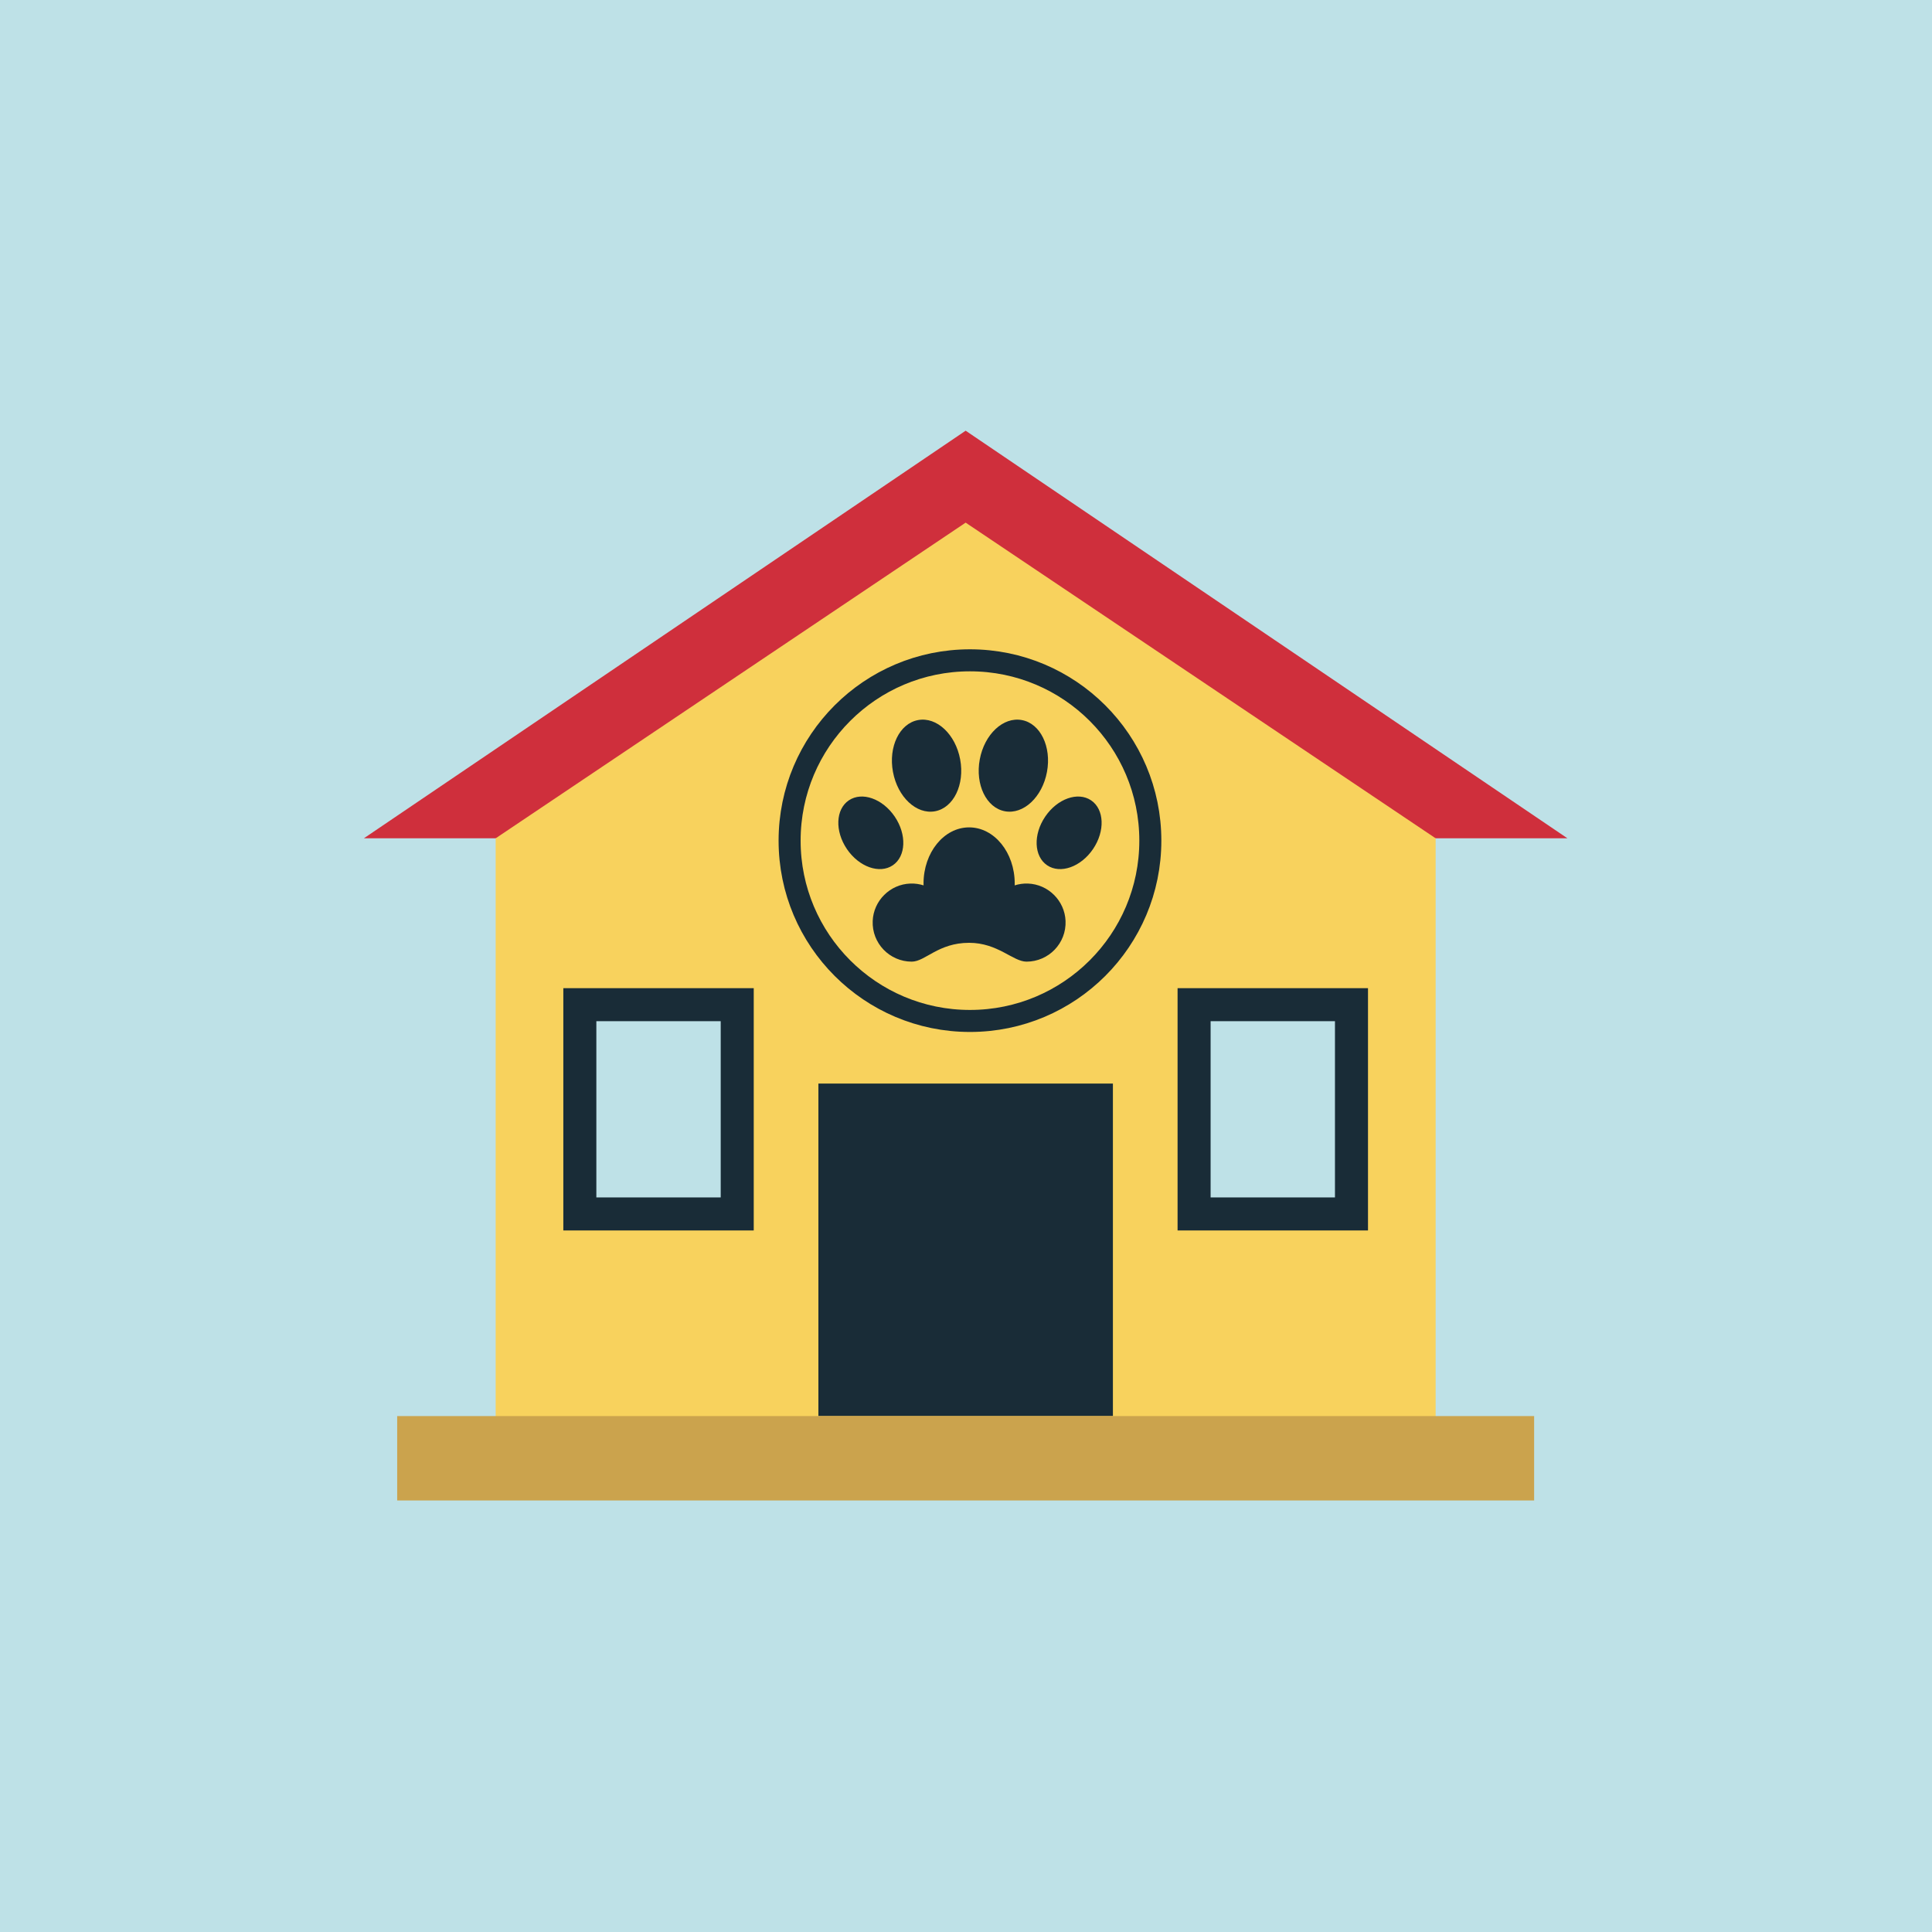
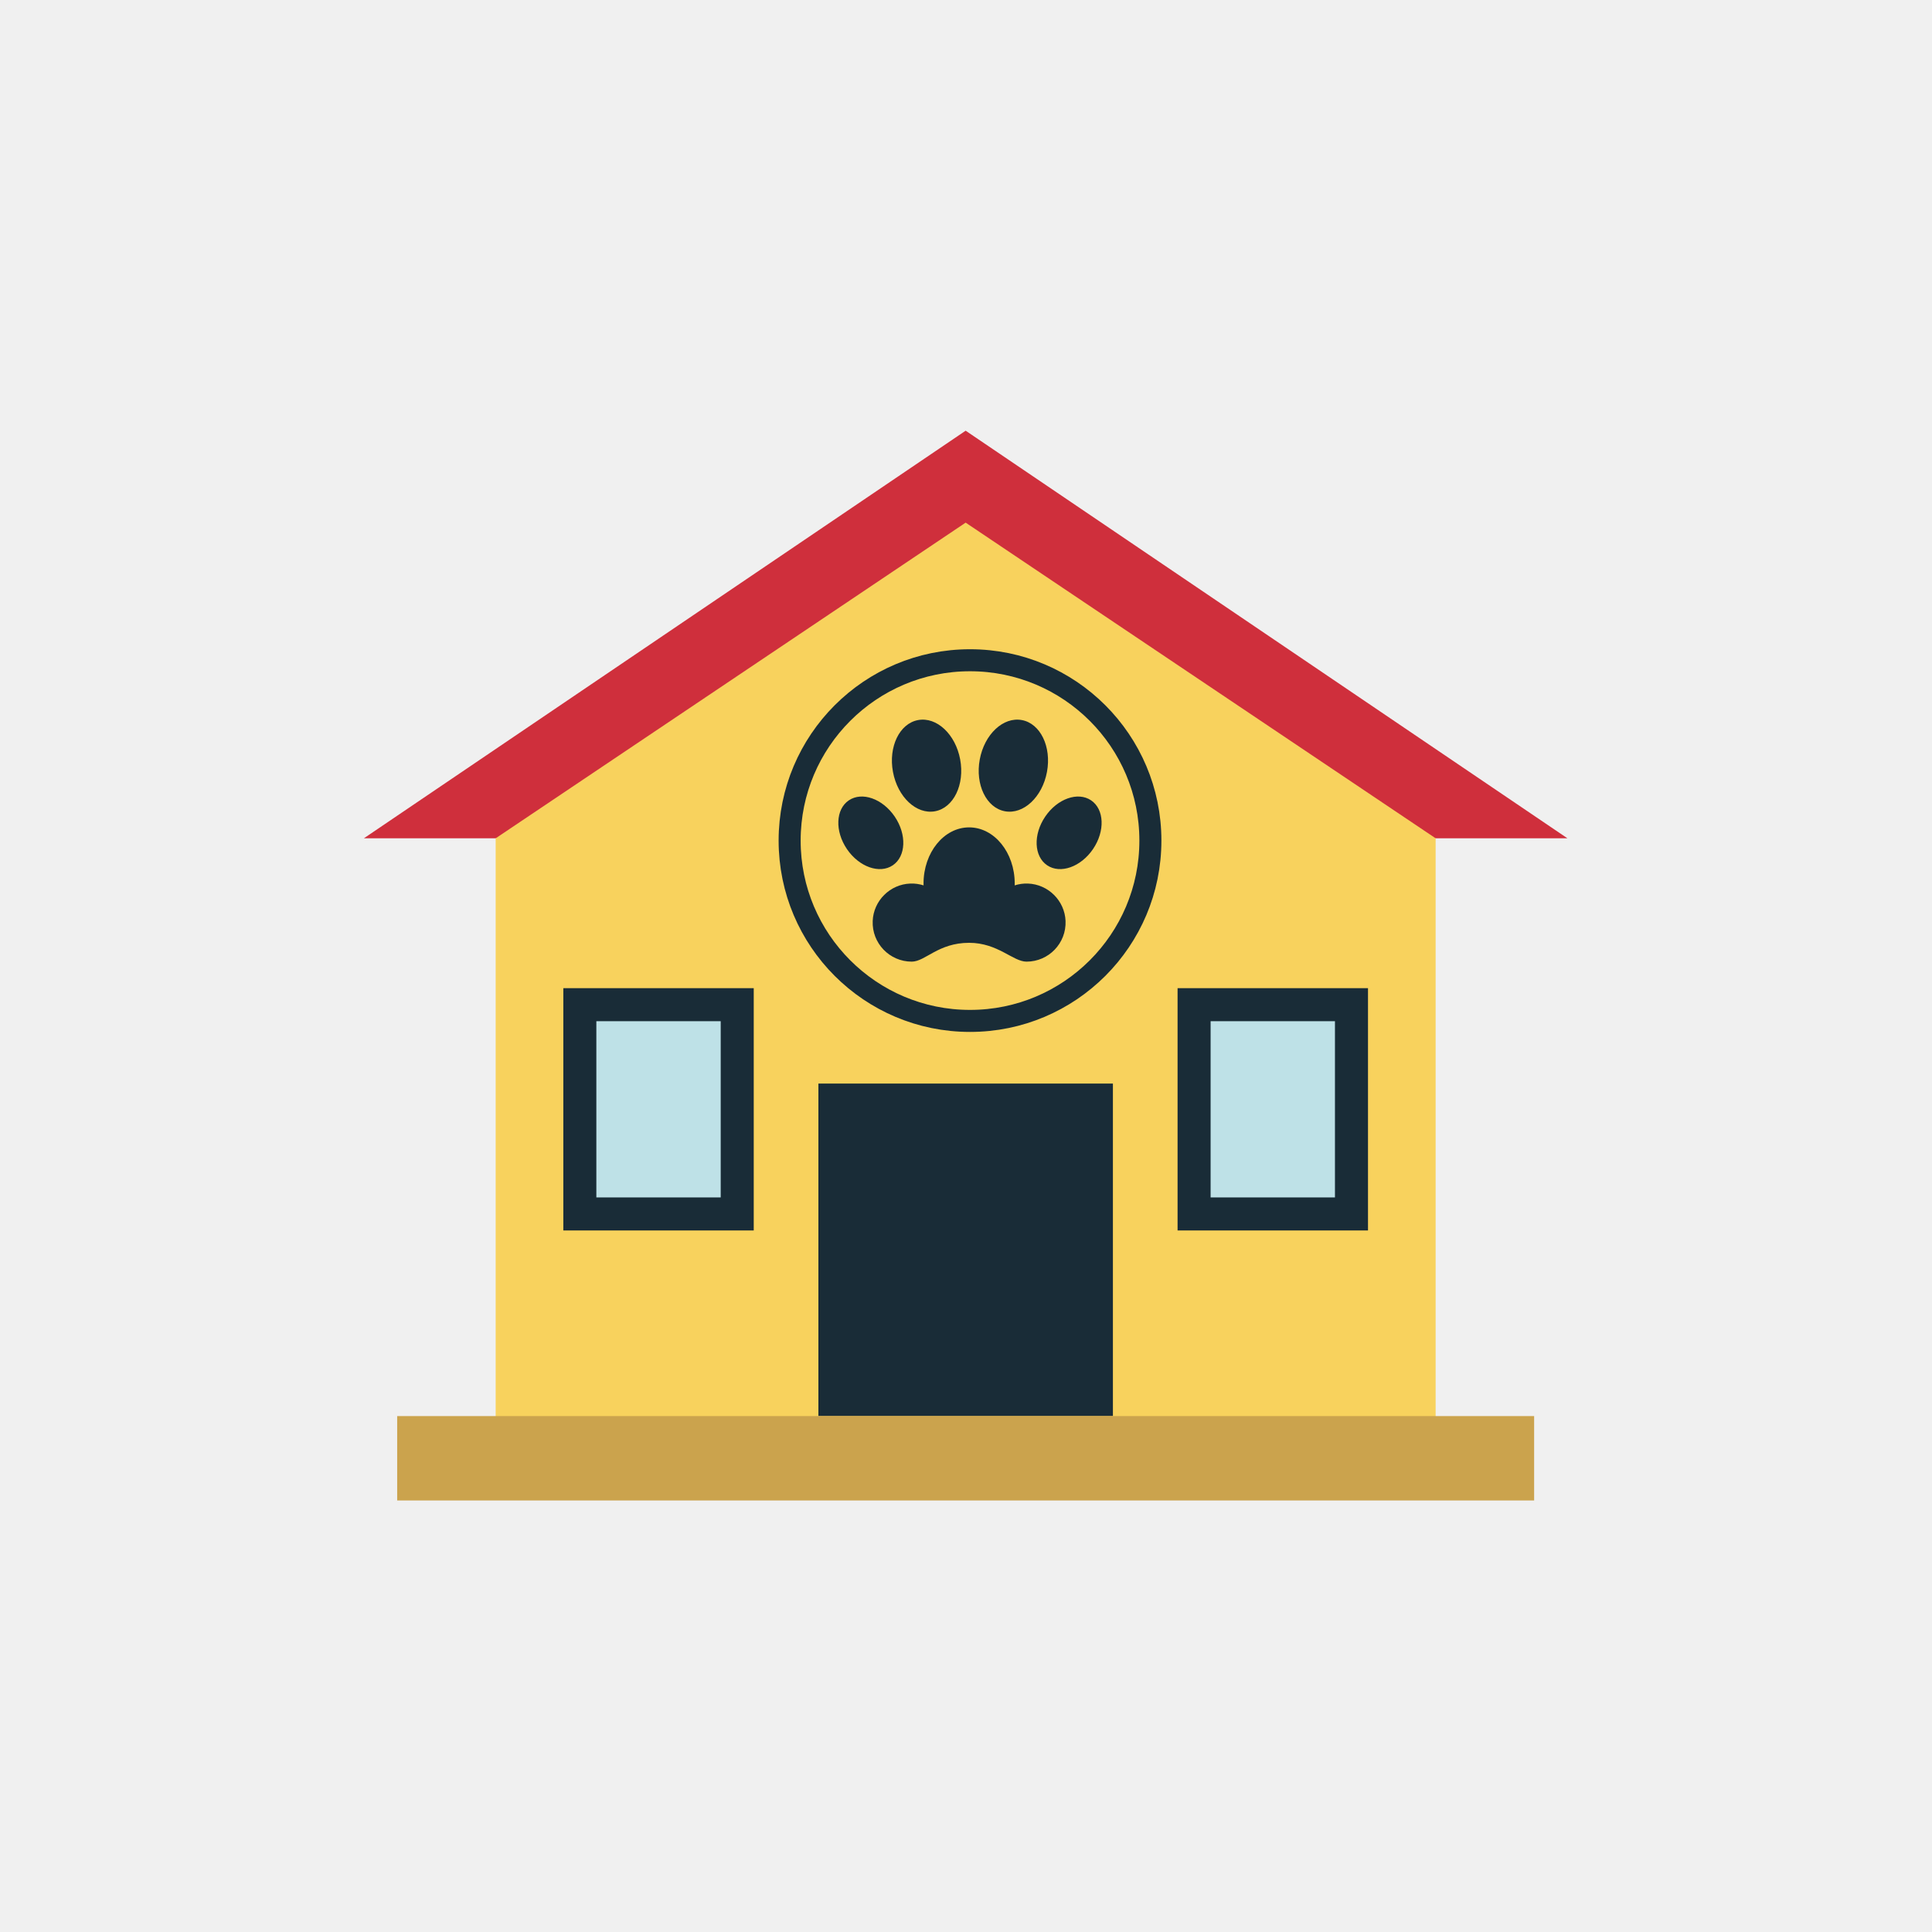
- <svg xmlns="http://www.w3.org/2000/svg" width="1080" zoomAndPan="magnify" viewBox="0 0 810 810" height="1080" preserveAspectRatio="xMidYMid meet" version="1.0">
+ <svg xmlns="http://www.w3.org/2000/svg" id="shelter" width="1080" height="1080" version="1.0" viewBox="0 0 810 810">
  <defs>
-     <clipPath id="f6b42c3a1c">
-       <path d="M 152.48 180.574 L 657.23 180.574 L 657.23 352 L 152.48 352 Z M 152.48 180.574 " clip-rule="nonzero" />
+     <clipPath id="a">
+       <path d="M152.48 180.574h504.75V352H152.48Zm0 0" />
    </clipPath>
-     <clipPath id="63530143ac">
-       <path d="M 166.406 593.672 L 643.309 593.672 L 643.309 629.074 L 166.406 629.074 Z M 166.406 593.672 " clip-rule="nonzero" />
+     <clipPath id="b">
+       <path d="M166.406 593.672H643.31v35.402H166.406Zm0 0" />
    </clipPath>
-     <clipPath id="2ba8e6c0f2">
-       <path d="M 200 180.574 L 613 180.574 L 613 559 L 200 559 Z M 200 180.574 " clip-rule="nonzero" />
+     <clipPath id="c">
+       <path d="M200 180.574h413V559H200Zm0 0" />
    </clipPath>
  </defs>
-   <rect x="-81" width="972" fill="#ffffff" y="-81" height="972" fill-opacity="1" />
-   <rect x="-81" width="972" fill="#ffffff" y="-81" height="972" fill-opacity="1" />
-   <rect x="-81" width="972" fill="#bee1e7" y="-81" height="972" fill-opacity="1" />
-   <g clip-path="url(#f6b42c3a1c)">
-     <path fill="#cf2f3c" d="M 404.855 180.574 L 152.555 351.461 L 657.156 351.461 Z M 404.855 180.574 " fill-opacity="1" fill-rule="nonzero" />
+   <g clip-path="url(#a)">
+     <path fill="#cf2f3c" d="m404.855 180.574-252.3 170.887h504.601Zm0 0" />
  </g>
-   <path fill="#f8d25d" d="M 404.855 219.117 L 207.812 351.461 L 207.812 609.473 L 601.898 609.473 L 601.898 351.461 L 404.855 219.117 " fill-opacity="1" fill-rule="nonzero" />
-   <path fill="#192c37" d="M 466.594 593.688 L 343.117 593.688 L 343.117 454.289 L 466.594 454.289 L 466.594 593.688 " fill-opacity="1" fill-rule="nonzero" />
-   <g clip-path="url(#63530143ac)">
-     <path fill="#cba34d" d="M 643.191 629.086 L 166.52 629.086 L 166.52 593.688 L 643.191 593.688 L 643.191 629.086 " fill-opacity="1" fill-rule="nonzero" />
+   <path fill="#f8d25d" d="M404.855 219.117 207.812 351.461v258.012h394.086V351.46L404.855 219.117" />
+   <path fill="#192c37" d="M466.594 593.688H343.117V454.288h123.477v139.399" />
+   <g clip-path="url(#b)">
+     <path fill="#cba34d" d="M643.191 629.086H166.52v-35.399H643.19v35.399" />
  </g>
-   <path fill="#192c37" d="M 375.125 342.371 C 380.215 349.887 379.855 359.02 374.316 362.773 C 368.777 366.523 360.156 363.473 355.062 355.957 C 349.973 348.441 350.332 339.305 355.871 335.555 C 361.414 331.801 370.031 334.855 375.125 342.371 " fill-opacity="1" fill-rule="nonzero" />
-   <path fill="#192c37" d="M 402.559 318.395 C 404.52 328.953 399.801 338.684 392.016 340.125 C 384.234 341.57 376.336 334.184 374.379 323.621 C 372.418 313.062 377.137 303.332 384.918 301.891 C 392.703 300.445 400.602 307.832 402.559 318.395 " fill-opacity="1" fill-rule="nonzero" />
-   <path fill="#192c37" d="M 438.207 342.371 C 433.113 349.887 433.473 359.02 439.016 362.773 C 444.551 366.523 453.172 363.473 458.266 355.957 C 463.359 348.441 462.996 339.305 457.457 335.555 C 451.918 331.801 443.297 334.855 438.207 342.371 " fill-opacity="1" fill-rule="nonzero" />
-   <path fill="#192c37" d="M 410.77 318.395 C 408.809 328.953 413.527 338.684 421.312 340.125 C 429.094 341.57 436.992 334.184 438.949 323.621 C 440.91 313.062 436.191 303.332 428.41 301.891 C 420.625 300.445 412.73 307.832 410.77 318.395 " fill-opacity="1" fill-rule="nonzero" />
-   <path fill="#192c37" d="M 430.945 370.434 C 429.012 370.367 427.148 370.641 425.41 371.195 C 425.418 370.938 425.426 370.684 425.426 370.426 C 425.426 357.426 416.867 346.883 406.312 346.883 C 395.754 346.883 387.195 357.426 387.195 370.426 C 387.195 370.684 387.203 370.938 387.211 371.195 C 385.473 370.641 383.613 370.367 381.676 370.434 C 373.176 370.727 366.234 377.609 365.883 386.105 C 365.496 395.465 372.969 403.172 382.246 403.172 C 387.922 403.172 393.332 395.277 406.312 395.277 C 418.348 395.277 424.695 403.172 430.375 403.172 C 439.648 403.172 447.125 395.465 446.738 386.105 C 446.387 377.609 439.445 370.727 430.945 370.434 " fill-opacity="1" fill-rule="nonzero" />
-   <g clip-path="url(#2ba8e6c0f2)">
-     <path stroke-linecap="butt" transform="matrix(0.0461667, 0, 0, -0.0461562, 152.5549, 629.0874)" fill="none" stroke-linejoin="miter" d="M 7142.085 5993.688 C 7142.085 5089.151 6408.754 4355.823 5504.168 4355.823 C 4599.582 4355.823 3866.251 5089.151 3866.251 5993.688 C 3866.251 6898.31 4599.582 7631.638 5504.168 7631.638 C 6408.754 7631.638 7142.085 6898.31 7142.085 5993.688 Z M 7142.085 5993.688 " stroke="#192c37" stroke-width="200" stroke-opacity="1" stroke-miterlimit="10" />
+   <path fill="#192c37" d="M375.125 342.371c5.09 7.516 4.73 16.649-.809 20.402-5.539 3.75-14.16.7-19.253-6.816-5.09-7.516-4.731-16.652.808-20.402 5.543-3.754 14.16-.7 19.254 6.816M402.559 318.395c1.96 10.558-2.758 20.289-10.543 21.73-7.782 1.445-15.68-5.941-17.637-16.504-1.961-10.558 2.758-20.289 10.539-21.73 7.785-1.446 15.684 5.941 17.64 16.504M438.207 342.371c-5.094 7.516-4.734 16.649.809 20.402 5.535 3.75 14.156.7 19.25-6.816 5.093-7.516 4.73-16.652-.809-20.402-5.539-3.754-14.16-.7-19.25 6.816M410.77 318.395c-1.961 10.558 2.757 20.289 10.543 21.73 7.78 1.445 15.68-5.941 17.636-16.504 1.961-10.558-2.758-20.289-10.539-21.73-7.785-1.446-15.68 5.941-17.64 16.504M430.945 370.434a16.328 16.328 0 0 0-5.535.761c.008-.257.016-.511.016-.77 0-13-8.559-23.542-19.113-23.542-10.56 0-19.118 10.543-19.118 23.543 0 .258.008.512.016.77a16.314 16.314 0 0 0-5.535-.762c-8.5.293-15.442 7.175-15.793 15.671-.387 9.36 7.086 17.067 16.363 17.067 5.676 0 11.086-7.895 24.067-7.895 12.035 0 18.382 7.895 24.062 7.895 9.273 0 16.75-7.707 16.363-17.067-.351-8.496-7.293-15.378-15.793-15.671" />
+   <g clip-path="url(#c)">
+     <path fill="none" stroke="#192c37" stroke-miterlimit="10" stroke-width="200" d="M7142.085 5993.69c0-904.536-733.331-1637.864-1637.917-1637.864-904.586 0-1637.917 733.328-1637.917 1637.865 0 904.621 733.331 1637.95 1637.917 1637.95 904.586 0 1637.917-733.329 1637.917-1637.95Zm0 0" transform="matrix(.04617 0 0 -.04616 152.555 629.088)" />
  </g>
-   <path fill="#192c37" d="M 316.008 414.293 L 236.176 414.293 L 236.176 515.875 L 316.008 515.875 L 316.008 414.293 " fill-opacity="1" fill-rule="nonzero" />
-   <path fill="#bee1e7" d="M 250.023 502.027 L 250.023 428.137 L 302.16 428.137 L 302.16 502.027 L 250.023 502.027 " fill-opacity="1" fill-rule="nonzero" />
-   <path fill="#192c37" d="M 573.539 414.293 L 493.703 414.293 L 493.703 515.875 L 573.539 515.875 L 573.539 414.293 " fill-opacity="1" fill-rule="nonzero" />
-   <path fill="#bee1e7" d="M 507.555 502.027 L 507.555 428.137 L 559.688 428.137 L 559.688 502.027 L 507.555 502.027 " fill-opacity="1" fill-rule="nonzero" />
+   <path fill="#192c37" d="M316.008 414.293h-79.832v101.582h79.832V414.293" />
+   <path fill="#bee1e7" d="M250.023 502.027v-73.886h52.137v73.886h-52.137" />
+   <path fill="#192c37" d="M573.54 414.293h-79.837v101.582h79.836V414.293" />
+   <path fill="#bee1e7" d="M507.555 502.027v-73.886h52.132v73.886h-52.132" />
</svg>
